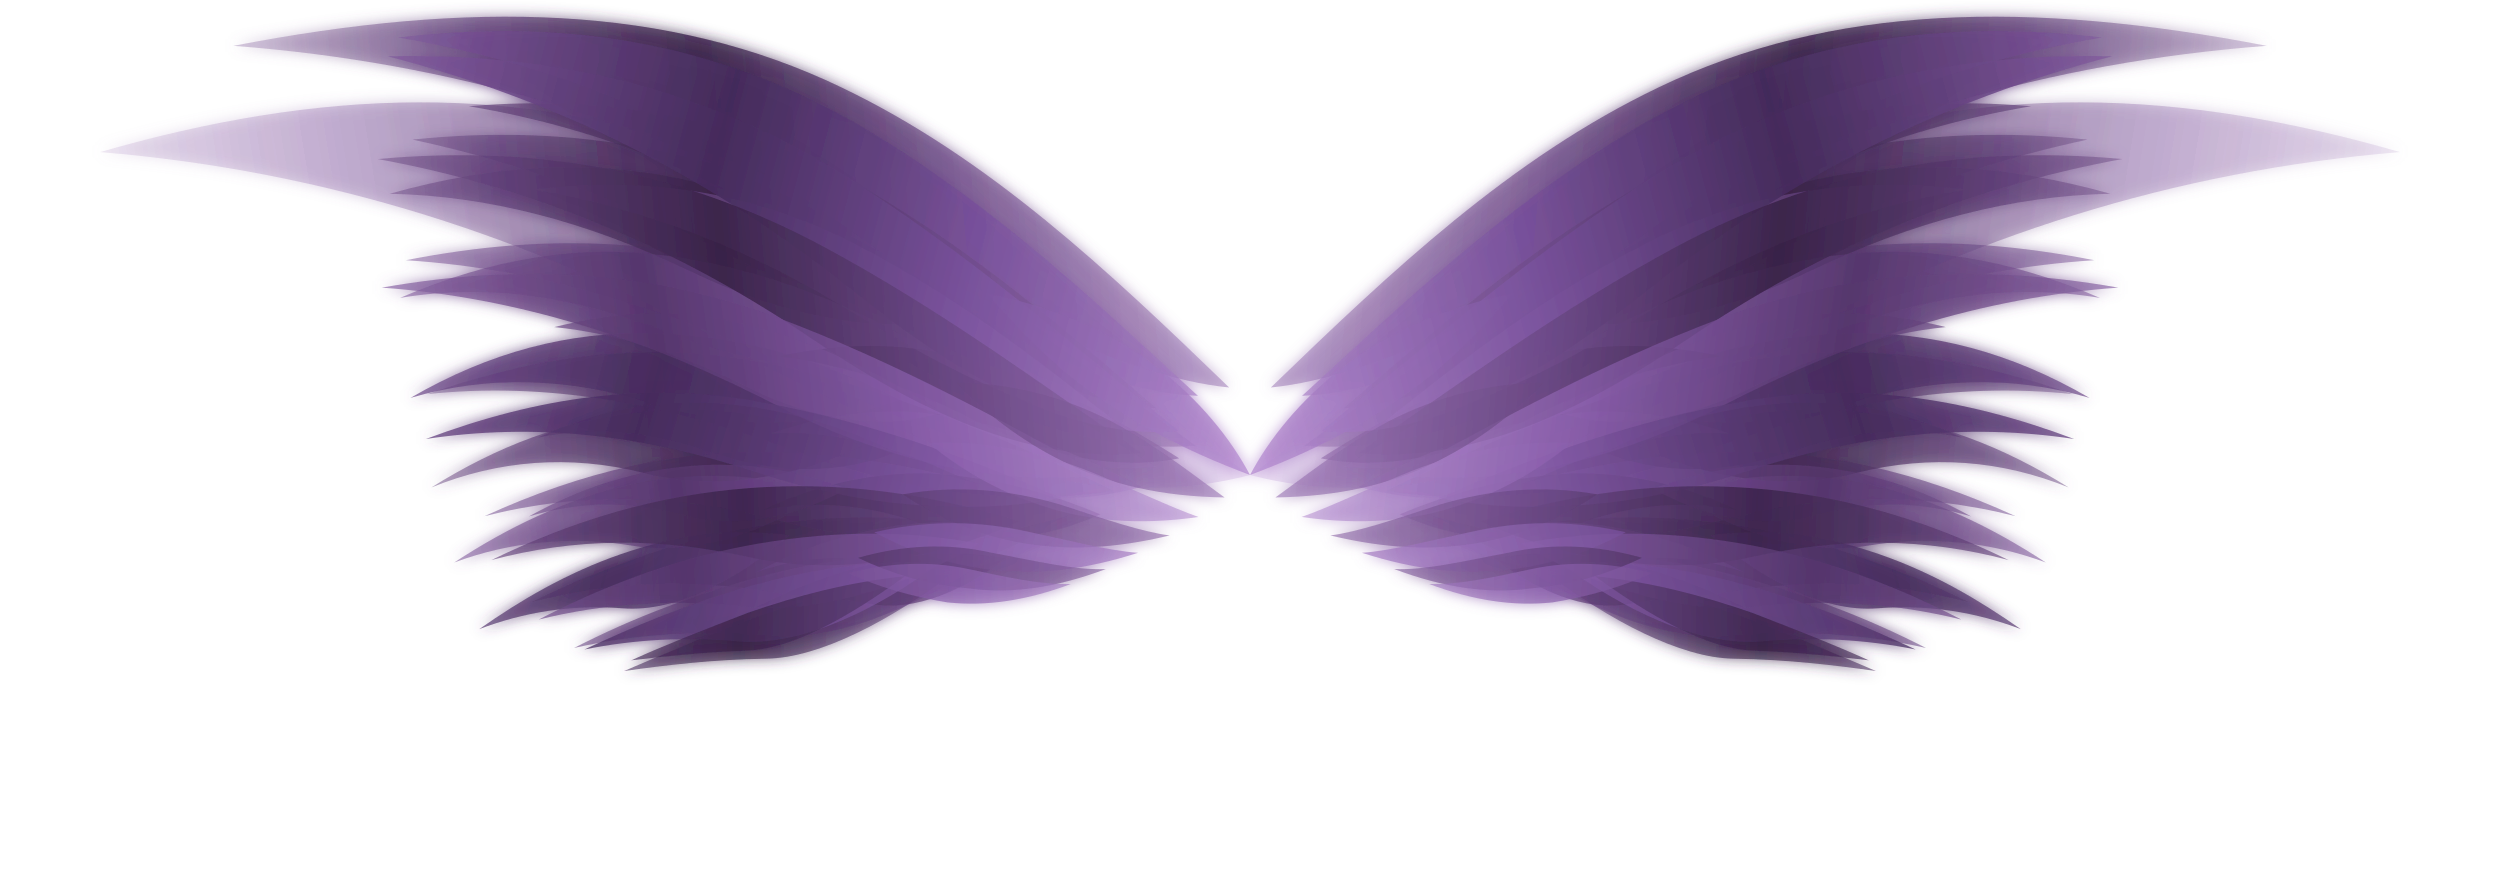
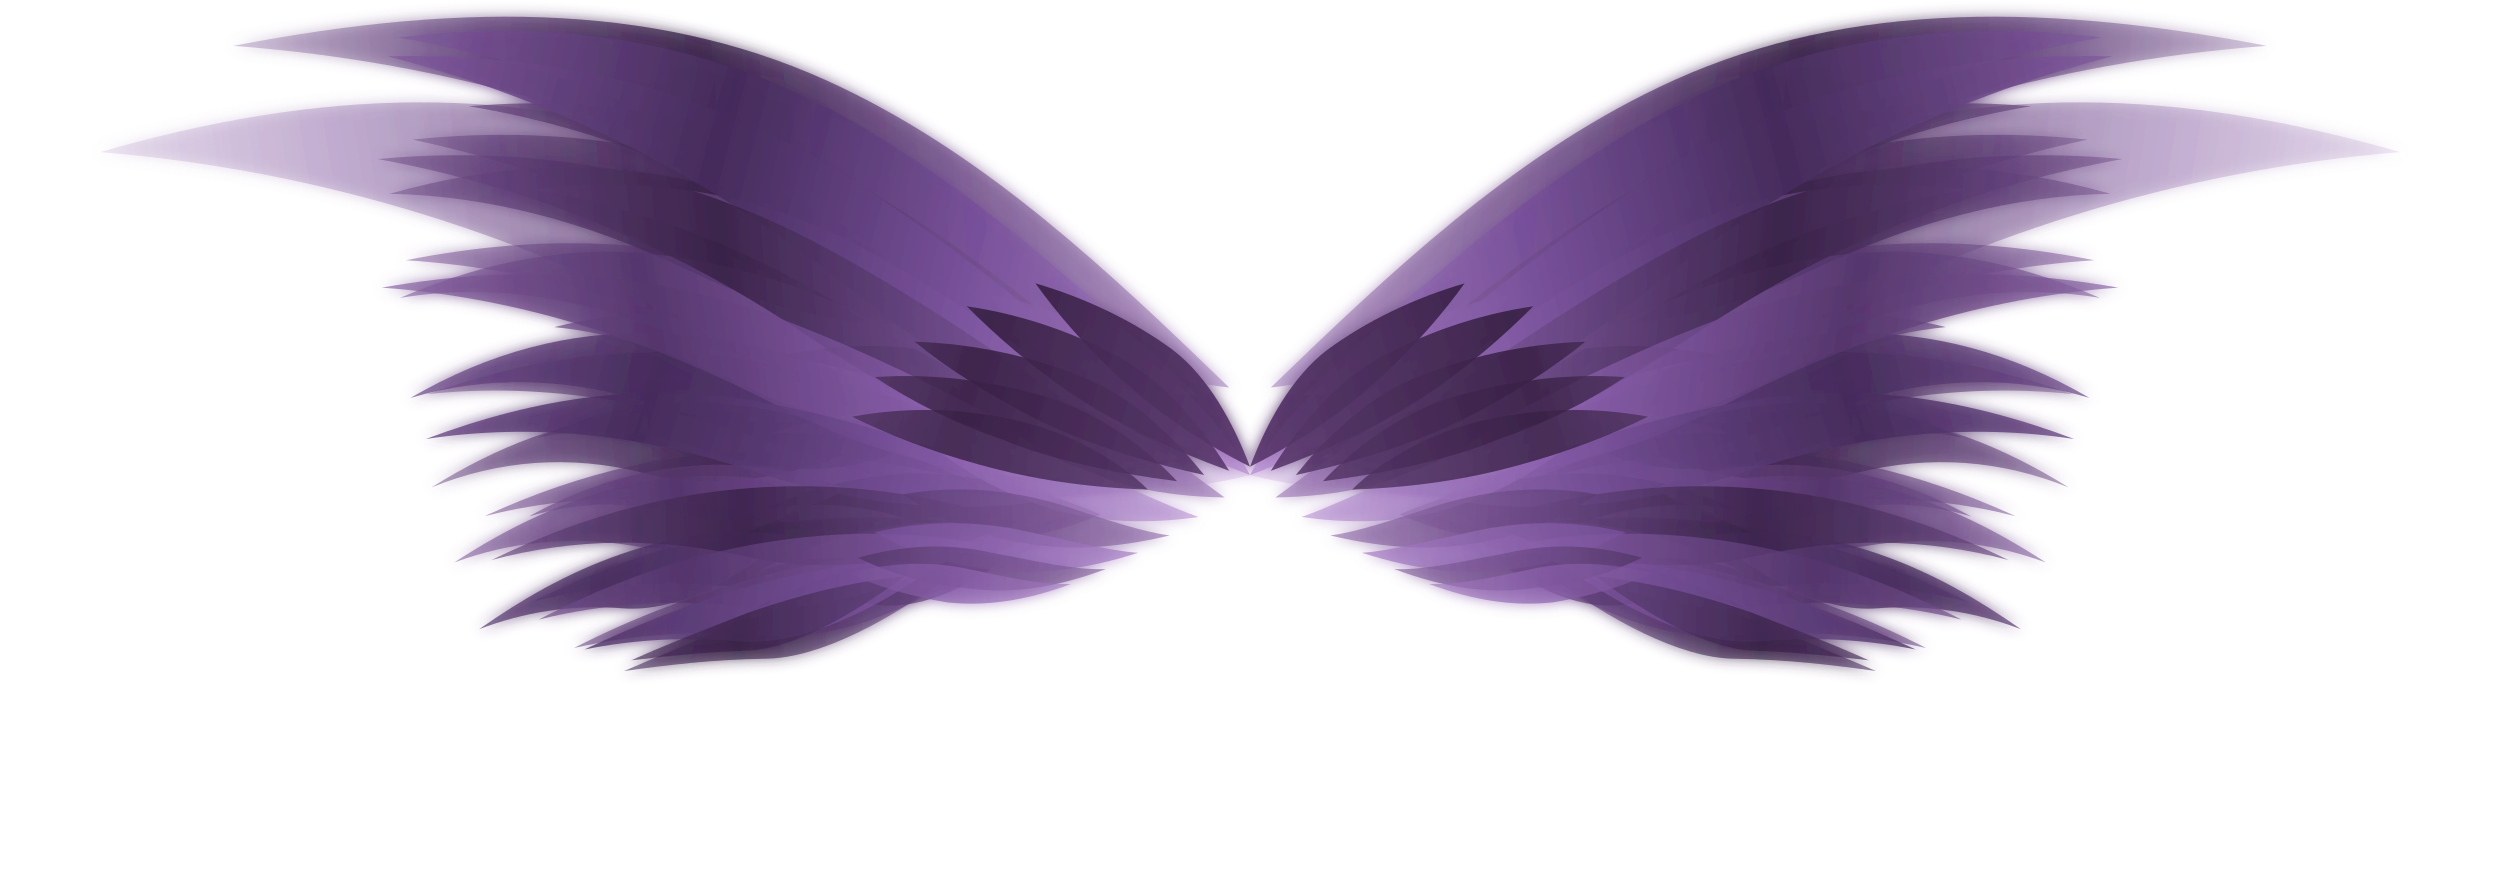
<svg xmlns="http://www.w3.org/2000/svg" viewBox="0 0 1200 430" fill="none">
  <defs>
    <linearGradient id="w" x1="600" y1="220" x2="70" y2="80" gradientUnits="userSpaceOnUse">
      <stop stop-color="#b48ad0" stop-opacity=".72" />
      <stop offset=".28" stop-color="#79529c" stop-opacity=".88" />
      <stop offset=".52" stop-color="#452b5c" stop-opacity=".96" />
      <stop offset=".76" stop-color="#765093" stop-opacity=".84" />
      <stop offset="1" stop-color="#a786bd" stop-opacity=".52" />
    </linearGradient>
    <linearGradient id="p" x1="600" y1="225" x2="80" y2="310" gradientUnits="userSpaceOnUse">
      <stop stop-color="#c3a0da" stop-opacity=".62" />
      <stop offset=".28" stop-color="#8b60ad" stop-opacity=".78" />
      <stop offset=".52" stop-color="#56366d" stop-opacity=".90" />
      <stop offset=".76" stop-color="#8963a4" stop-opacity=".72" />
      <stop offset="1" stop-color="#b79ac9" stop-opacity=".46" />
    </linearGradient>
    <linearGradient id="d" x1="580" y1="220" x2="150" y2="260" gradientUnits="userSpaceOnUse">
      <stop stop-color="#9a75b3" stop-opacity=".64" />
      <stop offset=".28" stop-color="#684681" stop-opacity=".82" />
      <stop offset=".52" stop-color="#382247" stop-opacity=".94" />
      <stop offset=".76" stop-color="#604077" stop-opacity=".78" />
      <stop offset="1" stop-color="#9173a4" stop-opacity=".48" />
+     </linearGradient>
+     <linearGradient id="top" x1="600" y1="225" x2="330" y2="145" gradientUnits="userSpaceOnUse">
+       <stop stop-color="#5c3a70" stop-opacity=".92" />
+       <stop offset=".5" stop-color="#382145" stop-opacity=".96" />
+       <stop offset="1" stop-color="#6e4b7f" stop-opacity=".72" />
    </linearGradient>
    <filter id="g" x="-15%" y="-25%" width="130%" height="155%">
      <feGaussianBlur stdDeviation="3.2" result="b" />
      <feMerge>
        <feMergeNode in="b" />
        <feMergeNode in="SourceGraphic" />
      </feMerge>
    </filter>
  </defs>
  <g filter="url(#g)">
    <g id="L">
      <path d="M590 186C532 130 475 76 404 42C321 2 226 0 112 22C217 30 310 58 399 105C476 146 539 181 590 186Z" fill="url(#d)" opacity=".82" />
      <path d="M600 228C520 172 442 113 350 77C251 38 152 43 48 73C157 82 256 114 348 165C437 214 520 249 600 228Z" fill="url(#p)" opacity=".46" />
      <path d="M574 214C522 176 470 137 409 106C343 72 276 59 198 67C272 83 340 112 404 154C462 192 516 218 574 214Z" fill="url(#d)" opacity=".72" />
      <path d="M555 225C501 193 449 164 389 142C326 119 263 117 193 132C259 135 324 154 390 185C449 213 503 230 555 225Z" fill="url(#p)" opacity=".70" transform="rotate(1 600 228)" />
      <path d="M535 238C481 214 431 195 375 184C318 173 263 180 204 203C260 195 317 203 378 223C434 242 488 247 535 238Z" fill="url(#d)" opacity=".72" transform="rotate(2 600 228)" />
      <path d="M516 251C466 236 421 228 373 229C325 230 280 243 234 267C279 253 326 251 377 262C426 272 475 267 516 251Z" fill="url(#p)" opacity=".72" transform="rotate(3 600 228)" />
      <path d="M497 265C452 258 412 259 371 268C331 277 295 293 260 313C295 301 333 296 375 300C416 304 460 287 497 265Z" fill="url(#d)" opacity=".70" transform="rotate(4 600 228)" />
      <path d="M480 278C441 278 407 284 373 296C340 308 311 322 284 339C312 330 342 325 377 325C411 325 449 303 480 278Z" fill="url(#p)" opacity=".70" transform="rotate(5 600 228)" />
      <path d="M463 290C431 296 402 306 375 319C350 331 329 343 311 353C331 348 353 343 378 340C404 337 436 315 463 290Z" fill="url(#d)" opacity=".68" transform="rotate(6 600 228)" />
      <path d="M470 150C425 119 381 98 332 87C284 76 237 79 187 93C234 94 281 106 331 130C381 154 429 162 470 150Z" fill="url(#d)" opacity=".84" />
      <path d="M451 171C407 145 366 129 322 123C278 117 236 124 192 143C234 136 276 142 322 160C367 178 411 181 451 171Z" fill="url(#p)" opacity=".80" />
      <path d="M432 192C391 171 353 161 313 160C273 159 235 169 197 191C234 180 273 181 314 194C355 207 397 205 432 192Z" fill="url(#w)" opacity=".82" />
      <path d="M414 214C376 199 342 194 306 198C271 202 239 214 207 234C239 221 273 218 309 227C345 236 382 229 414 214Z" fill="url(#d)" opacity=".80" />
      <path d="M396 236C363 227 332 226 301 233C271 240 244 253 218 270C245 260 274 257 304 262C335 267 369 255 396 236Z" fill="url(#p)" opacity=".78" />
      <path d="M379 257C350 253 324 257 298 266C272 275 250 288 230 302C251 294 274 290 299 292C325 294 354 278 379 257Z" fill="url(#w)" opacity=".76" />
      <path d="M566 220C533 199 503 184 470 174C438 164 407 164 374 171C405 175 436 185 468 202C502 219 536 226 566 220Z" fill="url(#d)" />
      <path d="M548 235C516 219 487 209 457 204C427 199 399 203 370 214C398 212 427 218 457 231C488 244 520 244 548 235Z" fill="url(#p)" opacity=".94" transform="rotate(1.5 600 228)" />
      <path d="M529 250C499 239 472 234 444 234C417 235 392 242 367 255C392 249 418 250 446 259C475 268 503 263 529 250Z" fill="url(#d)" opacity=".90" transform="rotate(2.5 600 228)" />
      <path d="M509 265C482 259 458 259 433 264C409 269 388 278 367 291C388 282 410 279 435 283C460 287 486 279 509 265Z" fill="url(#p)" opacity=".86" transform="rotate(4 600 228)" />
      <path d="M487 279C464 277 443 281 423 288C403 295 386 304 370 314C387 308 405 305 425 307C446 309 469 296 487 279Z" fill="url(#d)" opacity=".82" transform="rotate(5.5 600 228)" />
      <path d="M452 198C421 178 391 164 359 156C328 148 298 149 266 157C296 160 327 170 359 186C391 202 424 207 452 198Z" fill="url(#p)" opacity=".78" />
      <path d="M430 220C399 206 370 199 341 198C312 197 285 203 258 216C285 210 313 212 343 222C373 232 404 231 430 220Z" fill="url(#d)" opacity=".78" transform="rotate(1 600 228)" />
      <path d="M407 243C379 234 353 232 327 236C301 240 278 249 255 263C278 255 302 253 329 259C355 265 383 258 407 243Z" fill="url(#p)" opacity=".76" transform="rotate(2.5 600 228)" />
      <path d="M575 190C527 146 480 101 419 64C350 22 276 8 191 18C268 31 339 60 409 111C472 157 526 188 575 190Z" fill="url(#w)" opacity=".88" />
      <path d="M555 196C511 158 468 121 416 91C358 58 296 45 225 51C291 62 351 87 410 128C462 164 511 193 555 196Z" fill="url(#d)" opacity=".82" />
      <path d="M535 202C496 171 458 142 414 119C365 93 314 84 256 91C310 100 361 120 411 151C455 178 497 199 535 202Z" fill="url(#p)" opacity=".84" />
      <path d="M566 207C520 170 474 129 416 91C350 47 276 25 186 27C267 48 340 84 410 140C466 185 516 211 566 207Z" fill="url(#w)" />
      <path d="M548 218C499 185 451 150 394 120C329 86 260 72 180 80C255 93 324 121 390 165C447 203 498 223 548 218Z" fill="url(#d)" opacity=".94" transform="rotate(.5 600 228)" />
      <path d="M529 230C478 204 430 179 373 159C312 138 250 135 181 149C246 152 309 170 373 201C430 228 482 236 529 230Z" fill="url(#p)" opacity=".92" transform="rotate(1.5 600 228)" />
      <path d="M510 243C460 224 414 210 362 203C309 196 258 205 204 228C255 218 307 221 363 237C416 252 468 253 510 243Z" fill="url(#w)" opacity=".88" transform="rotate(2.5 600 228)" />
      <path d="M491 257C445 246 404 243 360 249C317 255 278 269 239 291C278 278 318 275 362 282C406 289 453 277 491 257Z" fill="url(#d)" opacity=".86" transform="rotate(3.5 600 228)" />
      <path d="M473 271C434 267 398 271 361 281C325 291 294 306 265 324C295 314 327 309 363 310C400 311 442 293 473 271Z" fill="url(#p)" opacity=".84" transform="rotate(4.5 600 228)" />
      <path d="M456 284C423 286 394 293 364 305C336 316 312 329 290 342C313 335 338 331 365 331C394 330 429 309 456 284Z" fill="url(#w)" opacity=".80" transform="rotate(5.5 600 228)" />
      <path d="M441 295C414 301 391 310 368 321C347 332 330 341 315 350C332 346 350 342 370 339C391 336 417 317 441 295Z" fill="url(#d)" opacity=".78" transform="rotate(6.5 600 228)" />
      <path d="M600 228C568 216 544 203 522 187C503 173 488 157 474 141C505 147 533 159 555 176C576 192 591 211 600 228Z" fill="url(#w)" />
      <path d="M588 239C558 239 533 234 510 223C489 213 472 200 458 186C487 186 514 193 538 206C558 217 575 230 588 239Z" fill="url(#d)" opacity=".96" transform="rotate(1 600 228)" />
      <path d="M576 249C548 254 523 253 500 246C479 240 461 230 445 218C472 216 498 220 523 229C545 237 563 245 576 249Z" fill="url(#p)" opacity=".94" transform="rotate(2 600 228)" />
      <path d="M563 259C536 267 513 269 490 266C469 263 451 256 434 246C460 240 485 241 510 247C532 253 550 258 563 259Z" fill="url(#d)" opacity=".92" transform="rotate(3 600 228)" />
      <path d="M549 269C524 279 502 283 479 282C458 281 440 276 422 268C445 261 468 259 491 262C514 265 534 269 549 269Z" fill="url(#w)" opacity=".90" transform="rotate(4 600 228)" />
      <path d="M535 279C512 290 491 295 470 294C450 294 432 290 416 284C437 276 458 273 480 276C501 278 520 281 535 279Z" fill="url(#d)" opacity=".88" transform="rotate(5 600 228)" />
      <path d="M520 289C500 299 481 304 462 304C444 303 428 300 413 295C432 288 451 285 470 287C489 289 506 291 520 289Z" fill="url(#p)" opacity=".88" transform="rotate(6 600 228)" />
+       <path d="M600 224C574 211 553 196 535 179C520 165 507 150 497 136C521 143 544 154 563 168C580 181 592 203 600 224Z" fill="url(#top)" />
+       <path d="M590 226C560 215 535 203 513 188C494 175 478 161 464 147C491 151 517 160 540 173C562 186 579 208 590 226Z" fill="url(#top)" opacity=".96" />
+       <path d="M578 228C546 221 519 212 495 200C474 189 455 177 439 164C468 165 496 171 522 182C546 192 566 213 578 228Z" fill="url(#top)" opacity=".92" />
+       <path d="M565 231C534 227 506 221 481 211C458 203 438 193 420 181C449 179 477 183 504 191C529 199 551 216 565 231Z" fill="url(#top)" opacity=".88" />
+       <path d="M551 235C521 234 495 230 470 223C448 217 427 209 409 200C436 195 463 196 489 202C514 208 537 221 551 235Z" fill="url(#top)" opacity=".84" />
    </g>
    <g transform="translate(1200 0) scale(-1 1)">
      <use href="#L" />
    </g>
  </g>
</svg>
